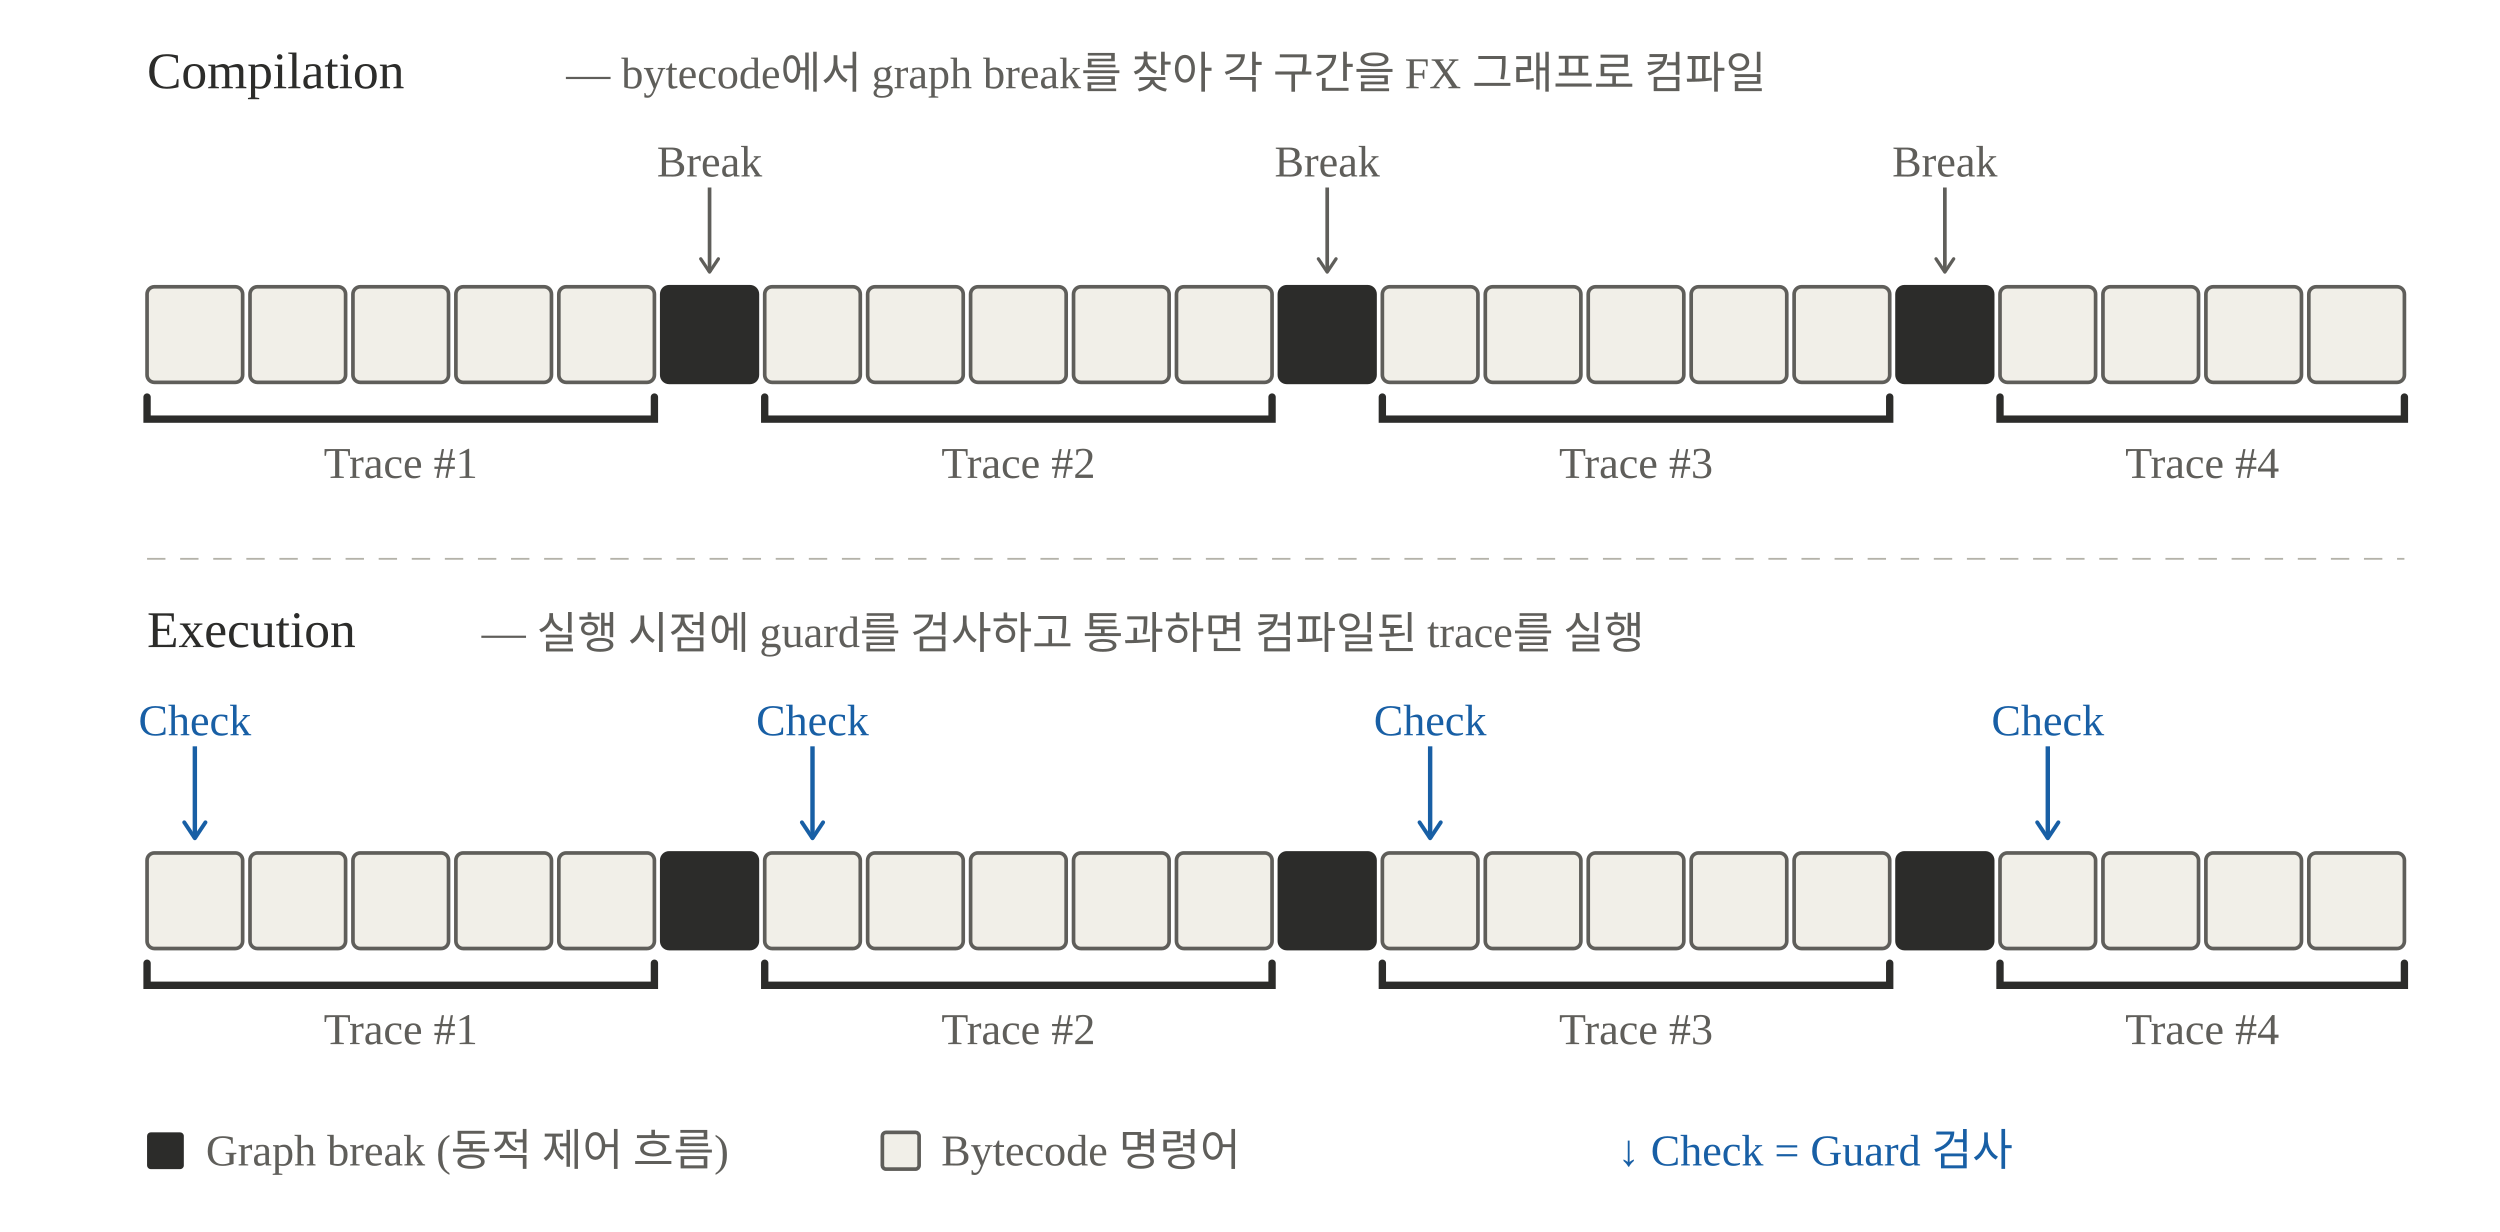
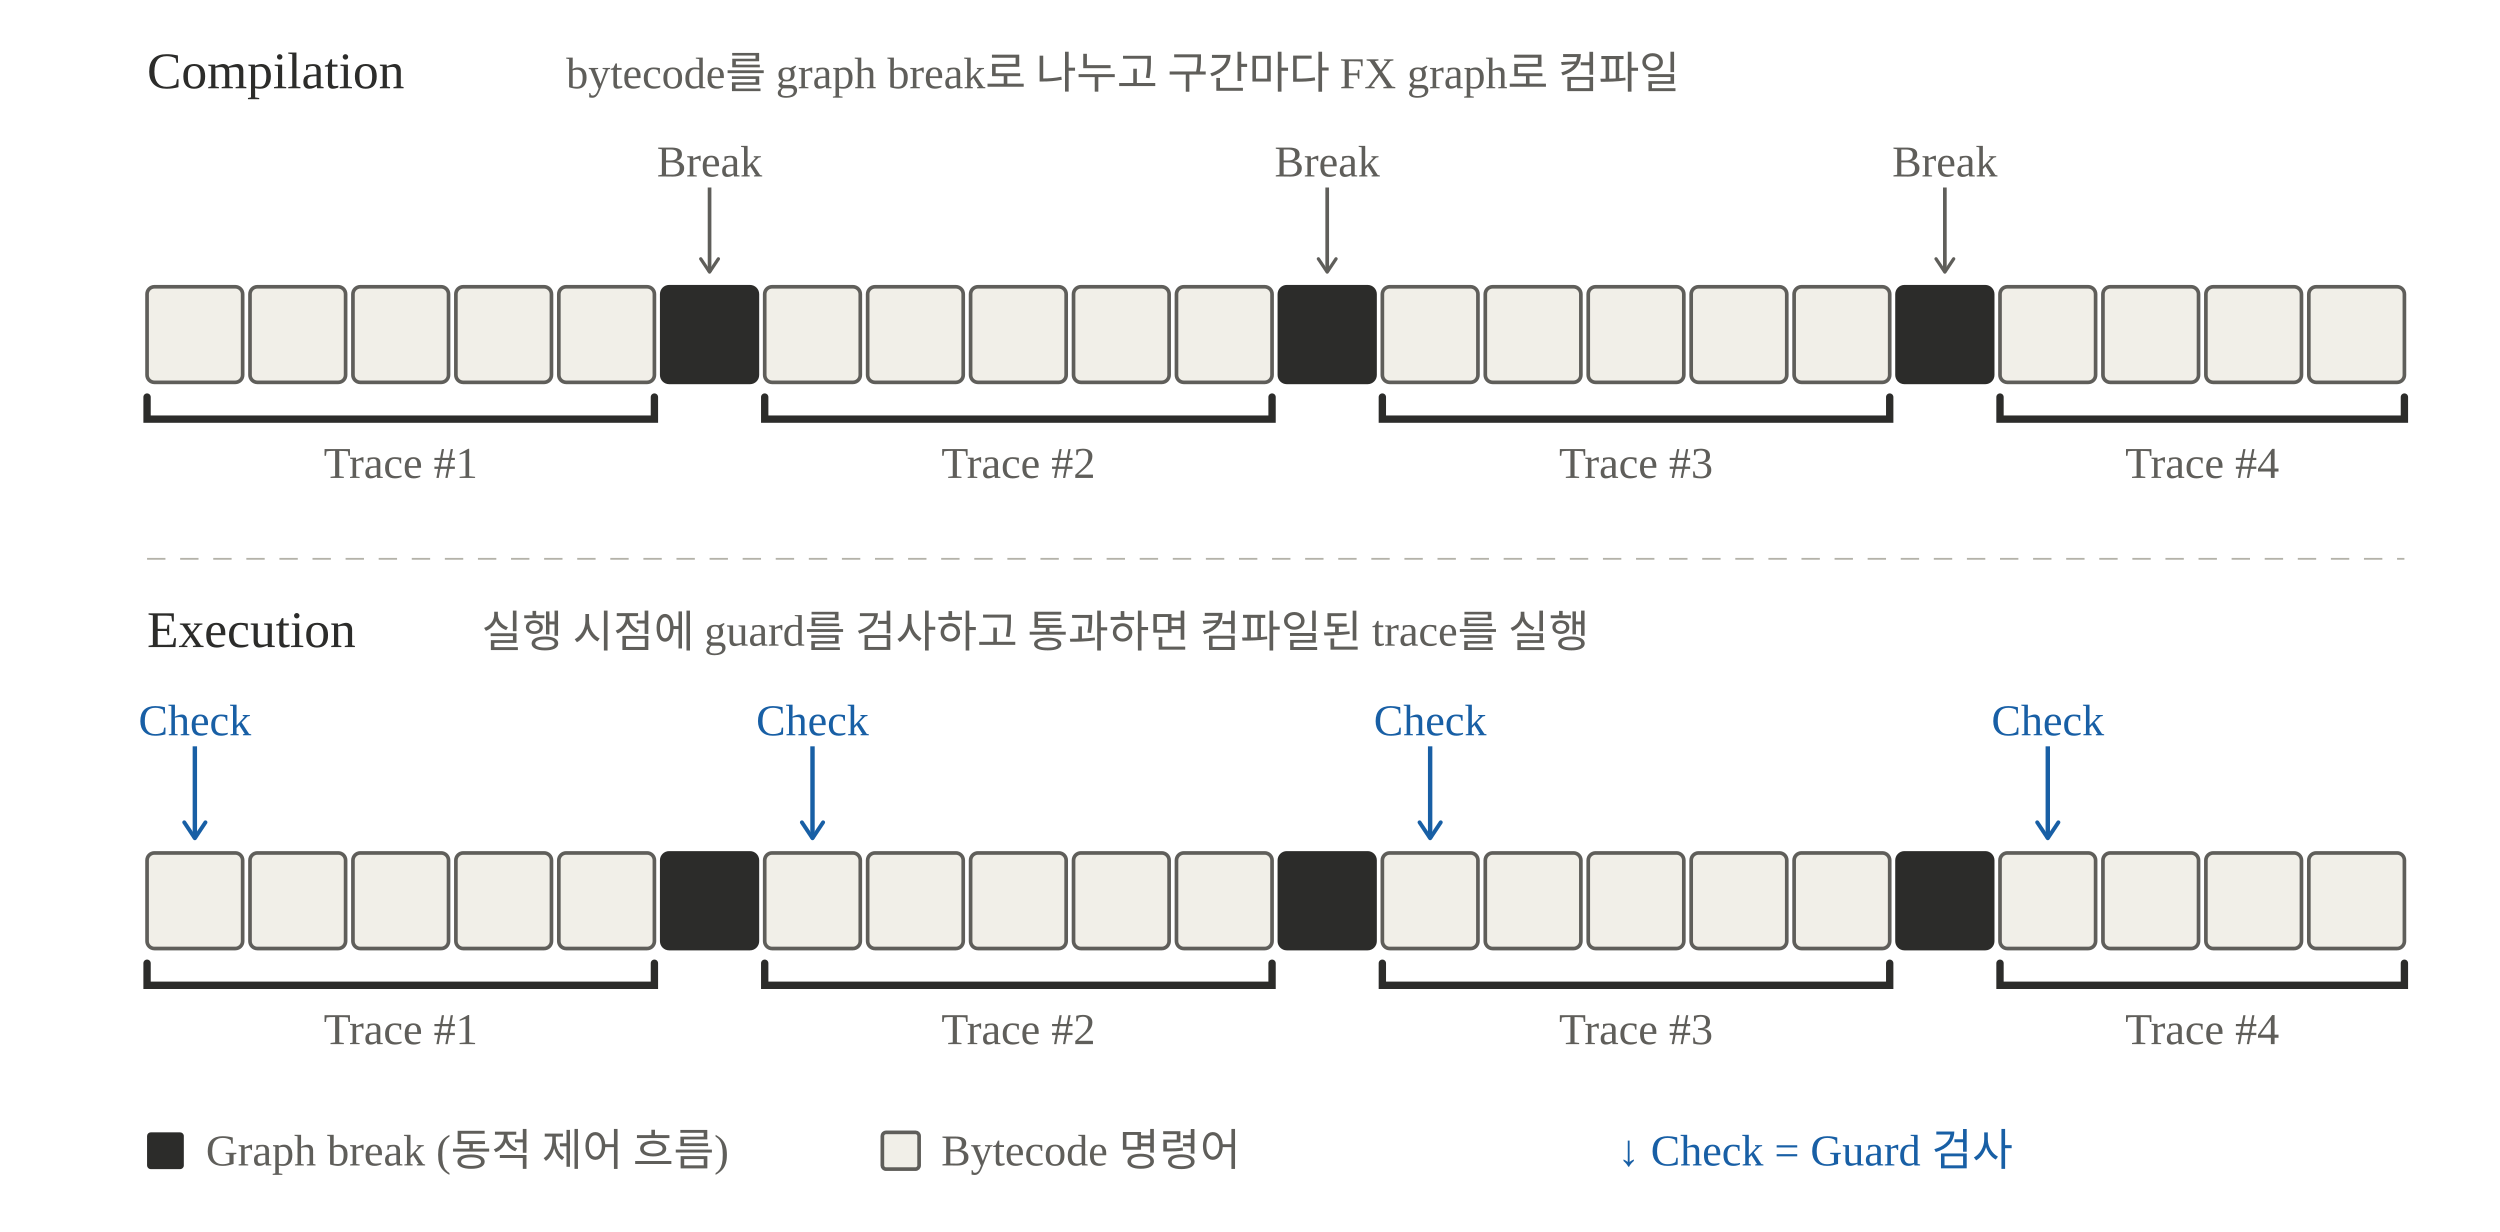
<svg xmlns="http://www.w3.org/2000/svg" width="100%" viewBox="0 0 680 335">
  <defs>
    <marker id="arr" viewBox="0 0 10 10" refX="8" refY="5" markerWidth="6" markerHeight="6" orient="auto-start-reverse">
      <path d="M2 1L8 5L2 9" fill="none" stroke="context-stroke" stroke-width="1.5" stroke-linecap="round" stroke-linejoin="round" />
    </marker>
  </defs>
  <text x="40" y="24" font-size="14" font-weight="500" fill="#2C2C2A">Compilation</text>
-   <text x="154" y="24" font-size="12" fill="#5F5E5A">— bytecode에서 graph break를 찾아 각 구간을 FX 그래프로 컴파일</text>
+   <text x="154" y="24" font-size="12" fill="#5F5E5A">bytecode를 graph break로 나누고 구간마다 FX graph로 컴파일</text>
  <text x="193" y="48" font-size="12" text-anchor="middle" fill="#5F5E5A">Break</text>
  <line x1="193" y1="51" x2="193" y2="74" stroke="#5F5E5A" stroke-width="1" marker-end="url(#arr)" />
  <text x="361" y="48" font-size="12" text-anchor="middle" fill="#5F5E5A">Break</text>
  <line x1="361" y1="51" x2="361" y2="74" stroke="#5F5E5A" stroke-width="1" marker-end="url(#arr)" />
  <text x="529" y="48" font-size="12" text-anchor="middle" fill="#5F5E5A">Break</text>
  <line x1="529" y1="51" x2="529" y2="74" stroke="#5F5E5A" stroke-width="1" marker-end="url(#arr)" />
  <rect x="40" y="78" width="26" height="26" rx="2" fill="#F1EFE8" stroke="#5F5E5A" stroke-width="1" />
  <rect x="68" y="78" width="26" height="26" rx="2" fill="#F1EFE8" stroke="#5F5E5A" stroke-width="1" />
  <rect x="96" y="78" width="26" height="26" rx="2" fill="#F1EFE8" stroke="#5F5E5A" stroke-width="1" />
  <rect x="124" y="78" width="26" height="26" rx="2" fill="#F1EFE8" stroke="#5F5E5A" stroke-width="1" />
  <rect x="152" y="78" width="26" height="26" rx="2" fill="#F1EFE8" stroke="#5F5E5A" stroke-width="1" />
  <rect x="180" y="78" width="26" height="26" rx="2" fill="#2C2C2A" stroke="#2C2C2A" />
  <rect x="208" y="78" width="26" height="26" rx="2" fill="#F1EFE8" stroke="#5F5E5A" stroke-width="1" />
  <rect x="236" y="78" width="26" height="26" rx="2" fill="#F1EFE8" stroke="#5F5E5A" stroke-width="1" />
  <rect x="264" y="78" width="26" height="26" rx="2" fill="#F1EFE8" stroke="#5F5E5A" stroke-width="1" />
  <rect x="292" y="78" width="26" height="26" rx="2" fill="#F1EFE8" stroke="#5F5E5A" stroke-width="1" />
  <rect x="320" y="78" width="26" height="26" rx="2" fill="#F1EFE8" stroke="#5F5E5A" stroke-width="1" />
  <rect x="348" y="78" width="26" height="26" rx="2" fill="#2C2C2A" stroke="#2C2C2A" />
  <rect x="376" y="78" width="26" height="26" rx="2" fill="#F1EFE8" stroke="#5F5E5A" stroke-width="1" />
  <rect x="404" y="78" width="26" height="26" rx="2" fill="#F1EFE8" stroke="#5F5E5A" stroke-width="1" />
  <rect x="432" y="78" width="26" height="26" rx="2" fill="#F1EFE8" stroke="#5F5E5A" stroke-width="1" />
  <rect x="460" y="78" width="26" height="26" rx="2" fill="#F1EFE8" stroke="#5F5E5A" stroke-width="1" />
  <rect x="488" y="78" width="26" height="26" rx="2" fill="#F1EFE8" stroke="#5F5E5A" stroke-width="1" />
  <rect x="516" y="78" width="26" height="26" rx="2" fill="#2C2C2A" stroke="#2C2C2A" />
  <rect x="544" y="78" width="26" height="26" rx="2" fill="#F1EFE8" stroke="#5F5E5A" stroke-width="1" />
  <rect x="572" y="78" width="26" height="26" rx="2" fill="#F1EFE8" stroke="#5F5E5A" stroke-width="1" />
  <rect x="600" y="78" width="26" height="26" rx="2" fill="#F1EFE8" stroke="#5F5E5A" stroke-width="1" />
  <rect x="628" y="78" width="26" height="26" rx="2" fill="#F1EFE8" stroke="#5F5E5A" stroke-width="1" />
  <path d="M40,108 L40,114 L178,114 L178,108" fill="none" stroke="#2C2C2A" stroke-width="2" stroke-linecap="round" />
  <text x="109" y="130" font-size="12" text-anchor="middle" fill="#5F5E5A">Trace #1</text>
  <path d="M208,108 L208,114 L346,114 L346,108" fill="none" stroke="#2C2C2A" stroke-width="2" stroke-linecap="round" />
  <text x="277" y="130" font-size="12" text-anchor="middle" fill="#5F5E5A">Trace #2</text>
  <path d="M376,108 L376,114 L514,114 L514,108" fill="none" stroke="#2C2C2A" stroke-width="2" stroke-linecap="round" />
  <text x="445" y="130" font-size="12" text-anchor="middle" fill="#5F5E5A">Trace #3</text>
  <path d="M544,108 L544,114 L654,114 L654,108" fill="none" stroke="#2C2C2A" stroke-width="2" stroke-linecap="round" />
  <text x="599" y="130" font-size="12" text-anchor="middle" fill="#5F5E5A">Trace #4</text>
  <line x1="40" y1="152" x2="654" y2="152" stroke="#B4B2A9" stroke-width="0.5" stroke-dasharray="5 4" />
  <text x="40" y="176" font-size="14" font-weight="500" fill="#2C2C2A">Execution</text>
-   <text x="131" y="176" font-size="12" fill="#5F5E5A">— 실행 시점에 guard를 검사하고 통과하면 컴파일된 trace를 실행</text>
+   <text x="131" y="176" font-size="12" fill="#5F5E5A">실행 시점에 guard를 검사하고 통과하면 컴파일된 trace를 실행</text>
  <text x="53" y="200" font-size="12" text-anchor="middle" fill="#185FA5">Check</text>
  <line x1="53" y1="203" x2="53" y2="228" stroke="#185FA5" stroke-width="1.2" marker-end="url(#arr)" />
  <text x="221" y="200" font-size="12" text-anchor="middle" fill="#185FA5">Check</text>
  <line x1="221" y1="203" x2="221" y2="228" stroke="#185FA5" stroke-width="1.2" marker-end="url(#arr)" />
  <text x="389" y="200" font-size="12" text-anchor="middle" fill="#185FA5">Check</text>
  <line x1="389" y1="203" x2="389" y2="228" stroke="#185FA5" stroke-width="1.2" marker-end="url(#arr)" />
  <text x="557" y="200" font-size="12" text-anchor="middle" fill="#185FA5">Check</text>
  <line x1="557" y1="203" x2="557" y2="228" stroke="#185FA5" stroke-width="1.2" marker-end="url(#arr)" />
  <rect x="40" y="232" width="26" height="26" rx="2" fill="#F1EFE8" stroke="#5F5E5A" stroke-width="1" />
  <rect x="68" y="232" width="26" height="26" rx="2" fill="#F1EFE8" stroke="#5F5E5A" stroke-width="1" />
  <rect x="96" y="232" width="26" height="26" rx="2" fill="#F1EFE8" stroke="#5F5E5A" stroke-width="1" />
  <rect x="124" y="232" width="26" height="26" rx="2" fill="#F1EFE8" stroke="#5F5E5A" stroke-width="1" />
  <rect x="152" y="232" width="26" height="26" rx="2" fill="#F1EFE8" stroke="#5F5E5A" stroke-width="1" />
  <rect x="180" y="232" width="26" height="26" rx="2" fill="#2C2C2A" stroke="#2C2C2A" />
  <rect x="208" y="232" width="26" height="26" rx="2" fill="#F1EFE8" stroke="#5F5E5A" stroke-width="1" />
  <rect x="236" y="232" width="26" height="26" rx="2" fill="#F1EFE8" stroke="#5F5E5A" stroke-width="1" />
  <rect x="264" y="232" width="26" height="26" rx="2" fill="#F1EFE8" stroke="#5F5E5A" stroke-width="1" />
  <rect x="292" y="232" width="26" height="26" rx="2" fill="#F1EFE8" stroke="#5F5E5A" stroke-width="1" />
  <rect x="320" y="232" width="26" height="26" rx="2" fill="#F1EFE8" stroke="#5F5E5A" stroke-width="1" />
  <rect x="348" y="232" width="26" height="26" rx="2" fill="#2C2C2A" stroke="#2C2C2A" />
  <rect x="376" y="232" width="26" height="26" rx="2" fill="#F1EFE8" stroke="#5F5E5A" stroke-width="1" />
  <rect x="404" y="232" width="26" height="26" rx="2" fill="#F1EFE8" stroke="#5F5E5A" stroke-width="1" />
  <rect x="432" y="232" width="26" height="26" rx="2" fill="#F1EFE8" stroke="#5F5E5A" stroke-width="1" />
  <rect x="460" y="232" width="26" height="26" rx="2" fill="#F1EFE8" stroke="#5F5E5A" stroke-width="1" />
  <rect x="488" y="232" width="26" height="26" rx="2" fill="#F1EFE8" stroke="#5F5E5A" stroke-width="1" />
  <rect x="516" y="232" width="26" height="26" rx="2" fill="#2C2C2A" stroke="#2C2C2A" />
  <rect x="544" y="232" width="26" height="26" rx="2" fill="#F1EFE8" stroke="#5F5E5A" stroke-width="1" />
  <rect x="572" y="232" width="26" height="26" rx="2" fill="#F1EFE8" stroke="#5F5E5A" stroke-width="1" />
  <rect x="600" y="232" width="26" height="26" rx="2" fill="#F1EFE8" stroke="#5F5E5A" stroke-width="1" />
  <rect x="628" y="232" width="26" height="26" rx="2" fill="#F1EFE8" stroke="#5F5E5A" stroke-width="1" />
  <path d="M40,262 L40,268 L178,268 L178,262" fill="none" stroke="#2C2C2A" stroke-width="2" stroke-linecap="round" />
  <text x="109" y="284" font-size="12" text-anchor="middle" fill="#5F5E5A">Trace #1</text>
  <path d="M208,262 L208,268 L346,268 L346,262" fill="none" stroke="#2C2C2A" stroke-width="2" stroke-linecap="round" />
  <text x="277" y="284" font-size="12" text-anchor="middle" fill="#5F5E5A">Trace #2</text>
  <path d="M376,262 L376,268 L514,268 L514,262" fill="none" stroke="#2C2C2A" stroke-width="2" stroke-linecap="round" />
  <text x="445" y="284" font-size="12" text-anchor="middle" fill="#5F5E5A">Trace #3</text>
  <path d="M544,262 L544,268 L654,268 L654,262" fill="none" stroke="#2C2C2A" stroke-width="2" stroke-linecap="round" />
  <text x="599" y="284" font-size="12" text-anchor="middle" fill="#5F5E5A">Trace #4</text>
  <rect x="40" y="308" width="10" height="10" rx="1" fill="#2C2C2A" />
  <text x="56" y="317" font-size="12" fill="#5F5E5A">Graph break (동적 제어 흐름)</text>
  <rect x="240" y="308" width="10" height="10" rx="1" fill="#F1EFE8" stroke="#5F5E5A" stroke-width="1" />
  <text x="256" y="317" font-size="12" fill="#5F5E5A">Bytecode 명령어</text>
  <text x="440" y="317" font-size="12" fill="#185FA5">↓ Check = Guard 검사</text>
</svg>
